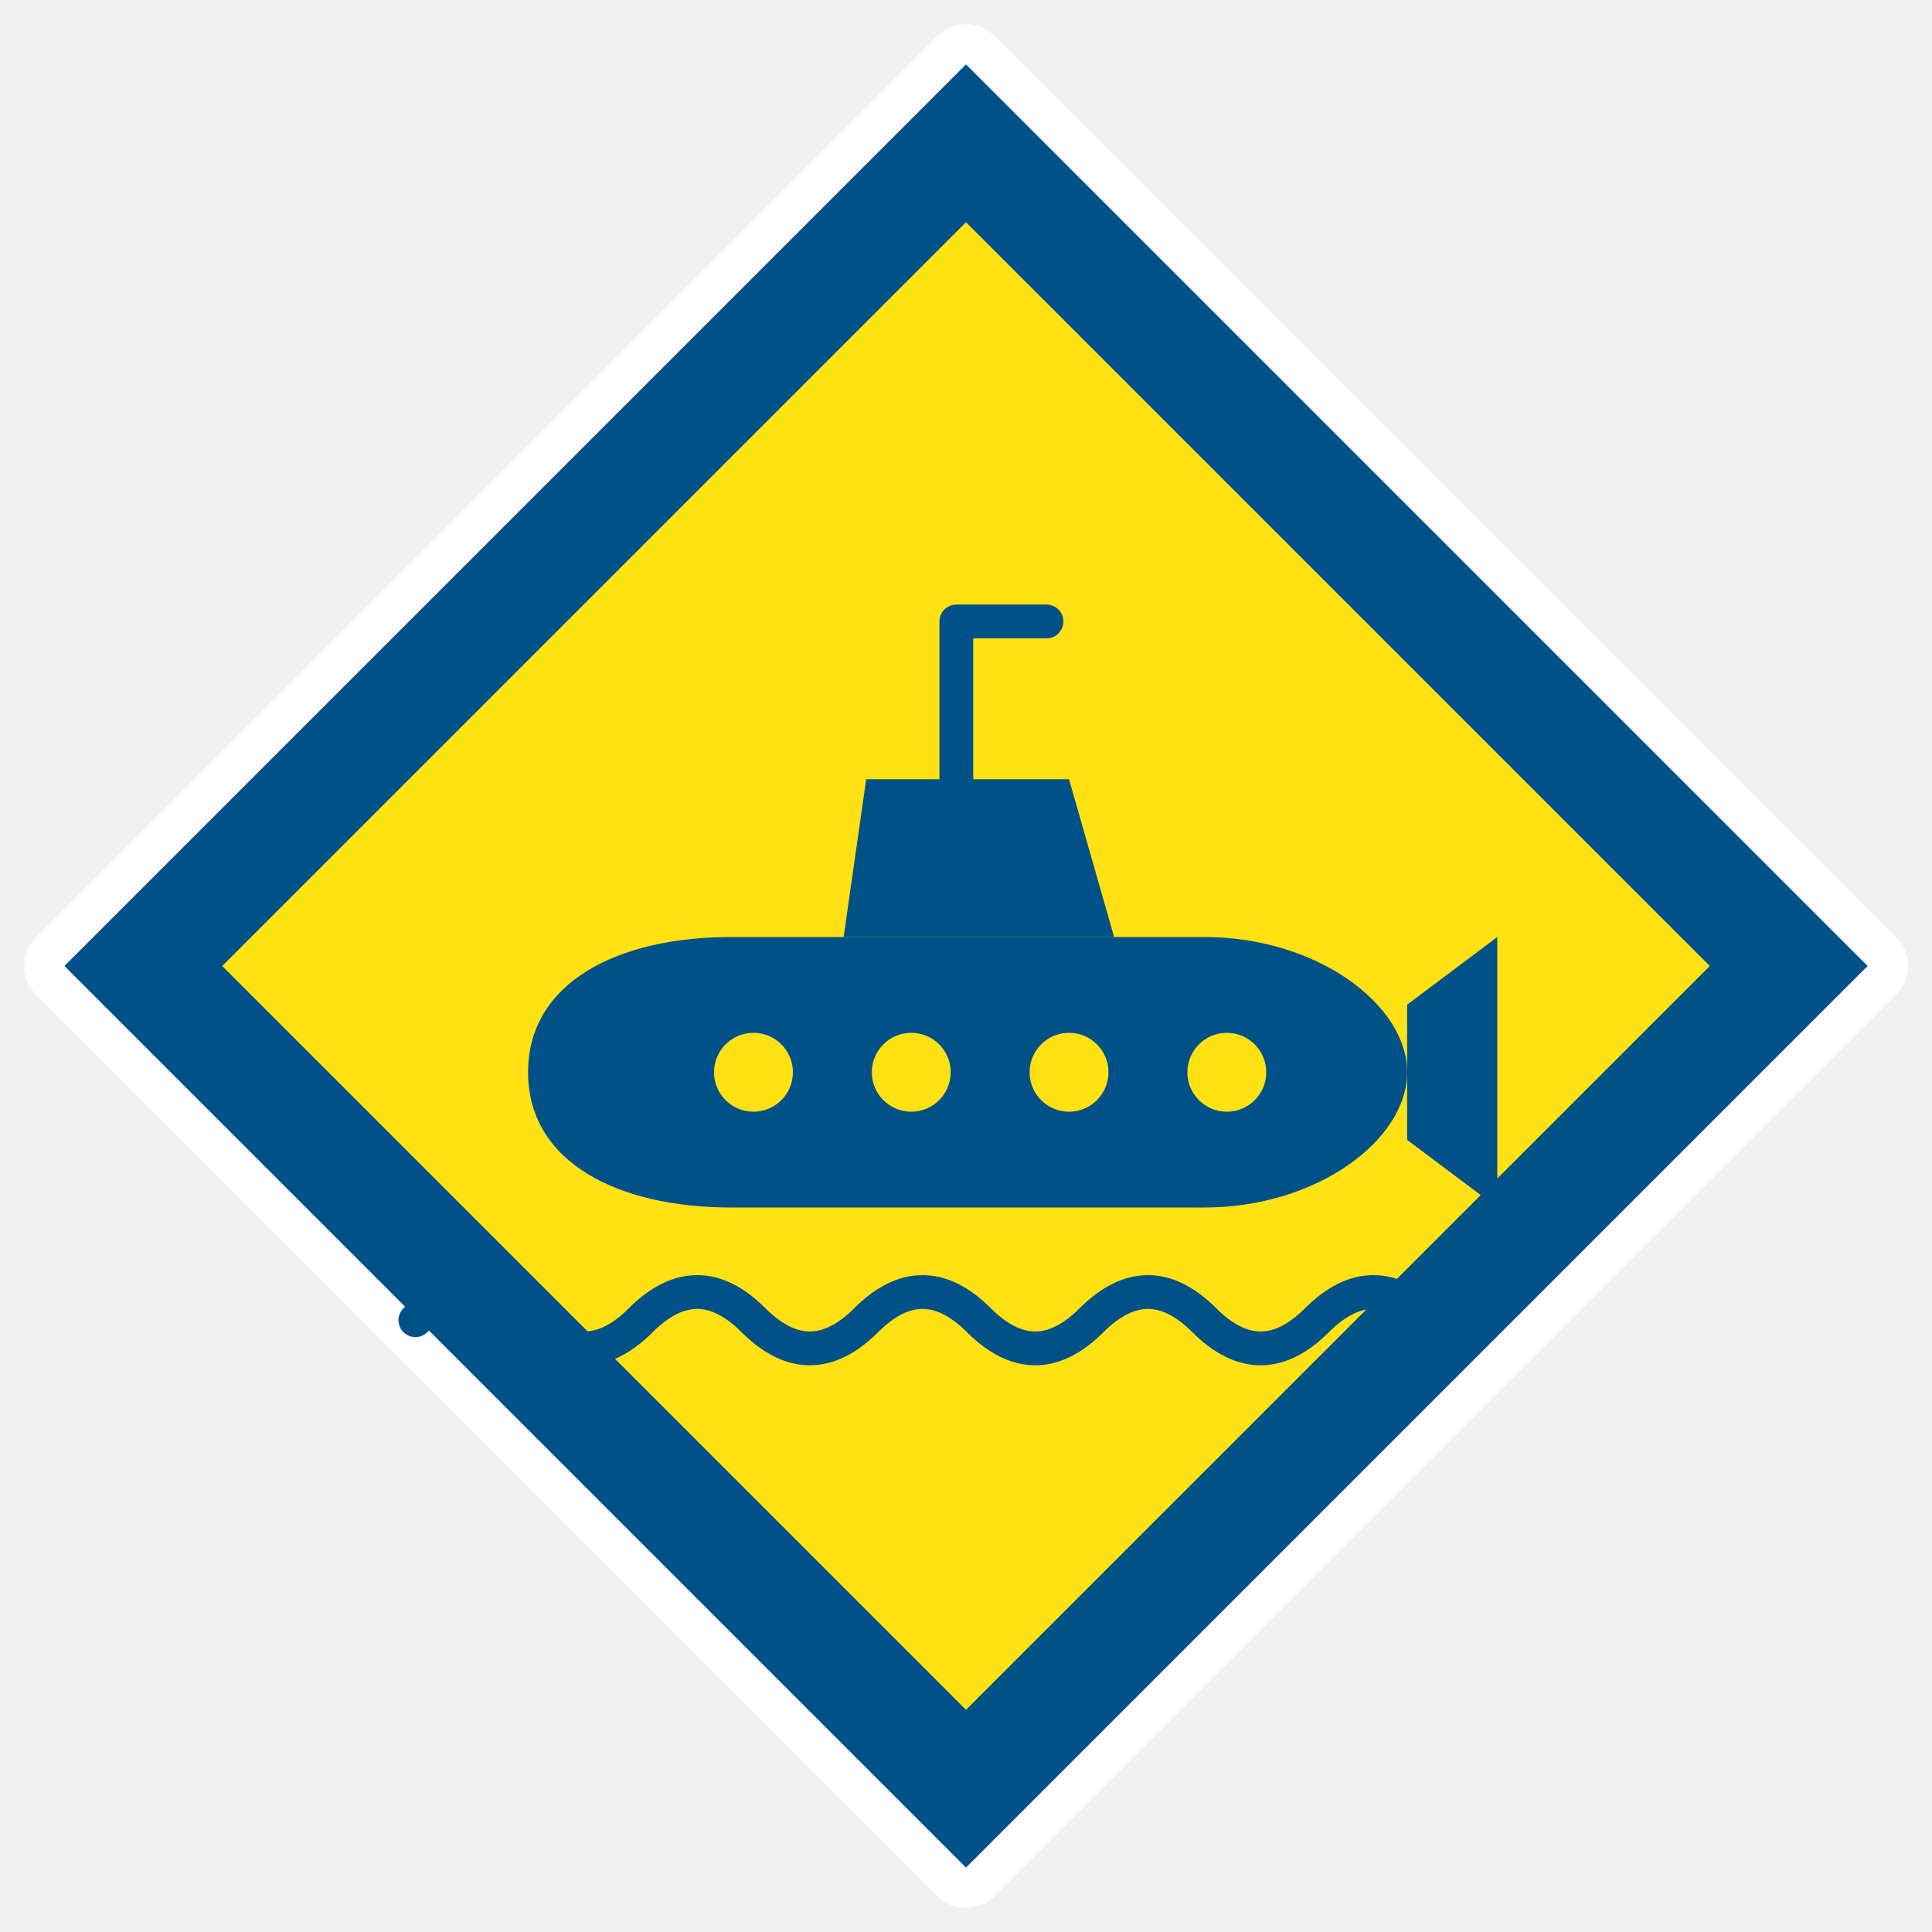
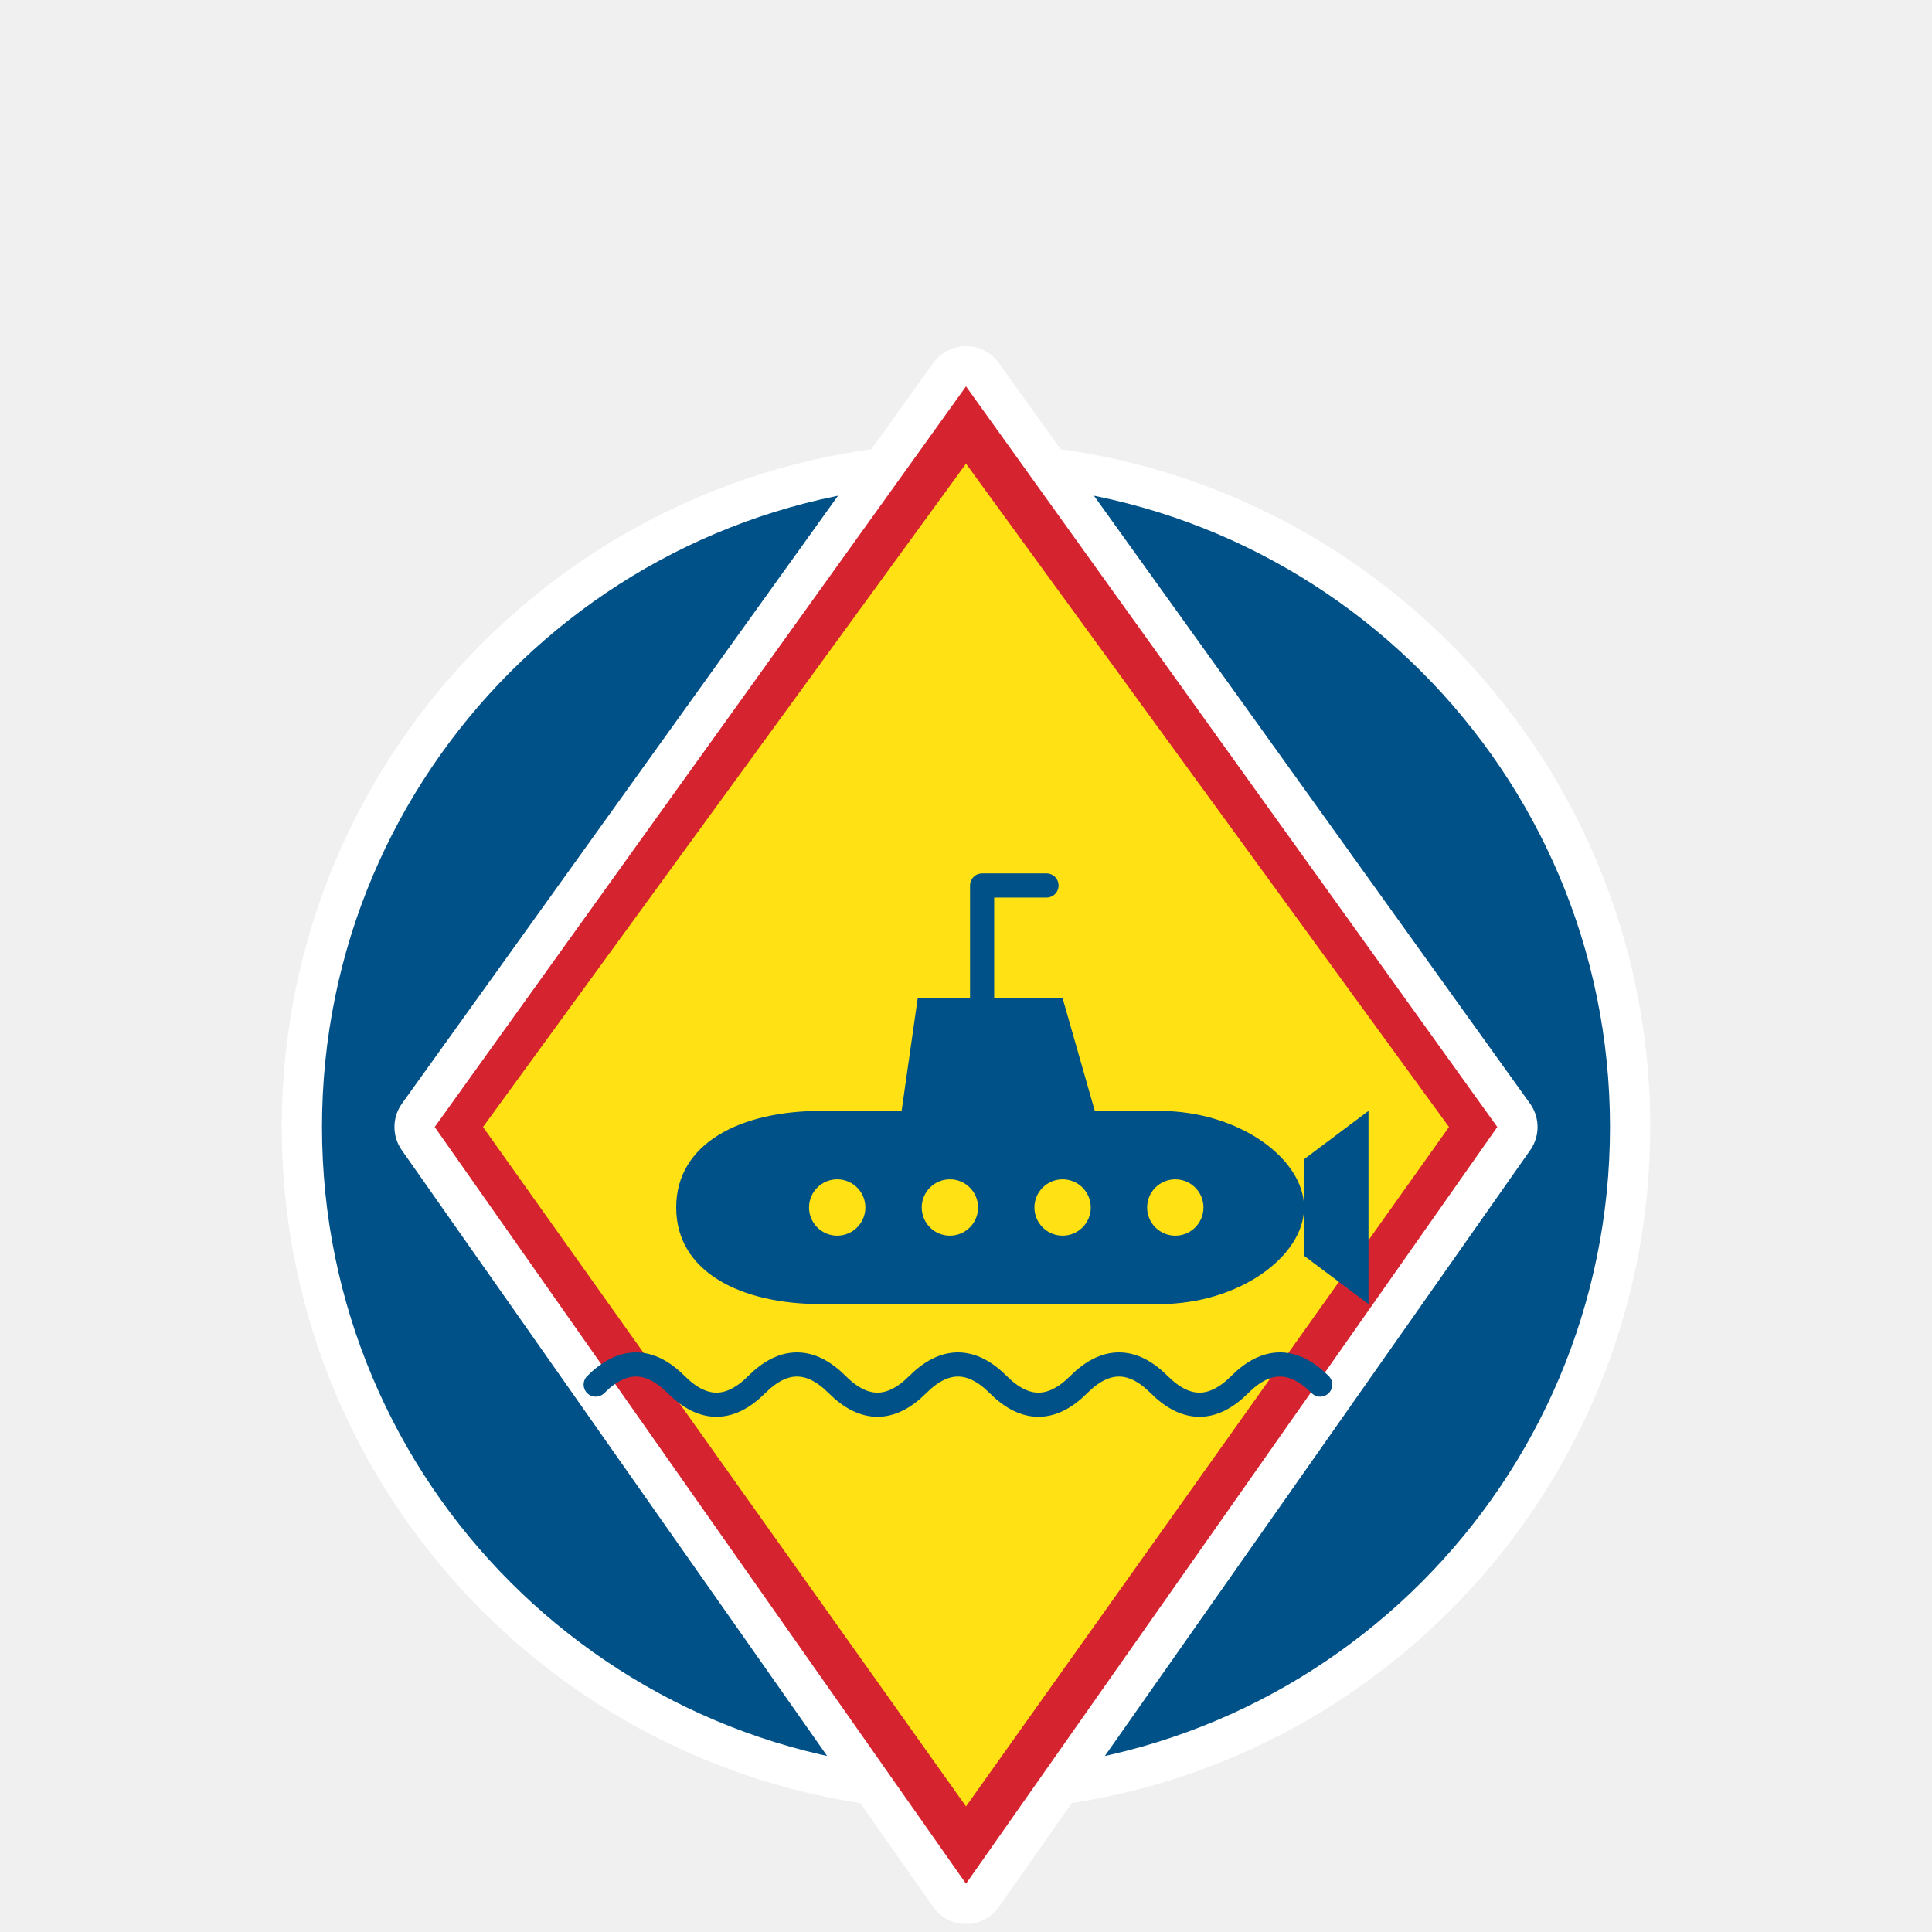
<svg xmlns="http://www.w3.org/2000/svg" viewBox="0 0 120 120" width="120" height="120">
+   <circle cx="60" cy="70" r="40" fill="#fff" stroke="#fff" stroke-width="5" />
+   <circle cx="60" cy="70" r="40" fill="#005187" />
  <defs>
    <clipPath id="c-villarreal-s">
-       <path d="M60 13.8L106.2 60L60 106.2L13.8 60Z" />
+       <path d="M60 28.8L90 70L60 112.2L30 70Z" />
    </clipPath>
  </defs>
-   <path d="M60 4L116 60L60 116L4 60Z" fill="#fff" stroke="#fff" stroke-width="5" stroke-linejoin="round" />
-   <path d="M60 4L116 60L60 116L4 60Z" fill="#005187" />
-   <path d="M60 13.8L106.2 60L60 106.2L13.8 60Z" fill="#ffe114" />
-   <g transform="translate(58 61) scale(0.7) translate(-50 -50)">
+   <path d="M60 24L93 70L60 117L27 70Z" fill="#fff" stroke="#fff" stroke-width="5" stroke-linejoin="round" />
+   <path d="M60 24L93 70L60 117L27 70Z" fill="#d5232f" />
+   <path d="M60 28.8L90 70L60 112.2L30 70Z" fill="#ffe114" />
+   <g transform="translate(60 71) scale(0.5) translate(-50 -50)">
    <path d="M14 58C14 50 22 46 32 46L74 46C84 46 92 52 92 58C92 64 84 70 74 70L32 70C22 70 14 66 14 58Z" fill="#005187" />
    <path d="M42 46L44 32L62 32L66 46Z" fill="#005187" />
    <path d="M52 32L52 18L60 18" fill="none" stroke="#005187" stroke-width="3" stroke-linecap="round" stroke-linejoin="round" />
    <path d="M92 52L100 46L100 70L92 64Z" fill="#005187" />
    <circle cx="34" cy="58" r="3.5" fill="#ffe114" />
    <circle cx="48" cy="58" r="3.5" fill="#ffe114" />
    <circle cx="62" cy="58" r="3.5" fill="#ffe114" />
    <circle cx="76" cy="58" r="3.5" fill="#ffe114" />
    <path d="M4 80q5 -5 10 0t10 0t10 0t10 0t10 0t10 0t10 0t10 0t10 0" fill="none" stroke="#005187" stroke-width="3" stroke-linecap="round" stroke-linejoin="round" />
  </g>
</svg>
